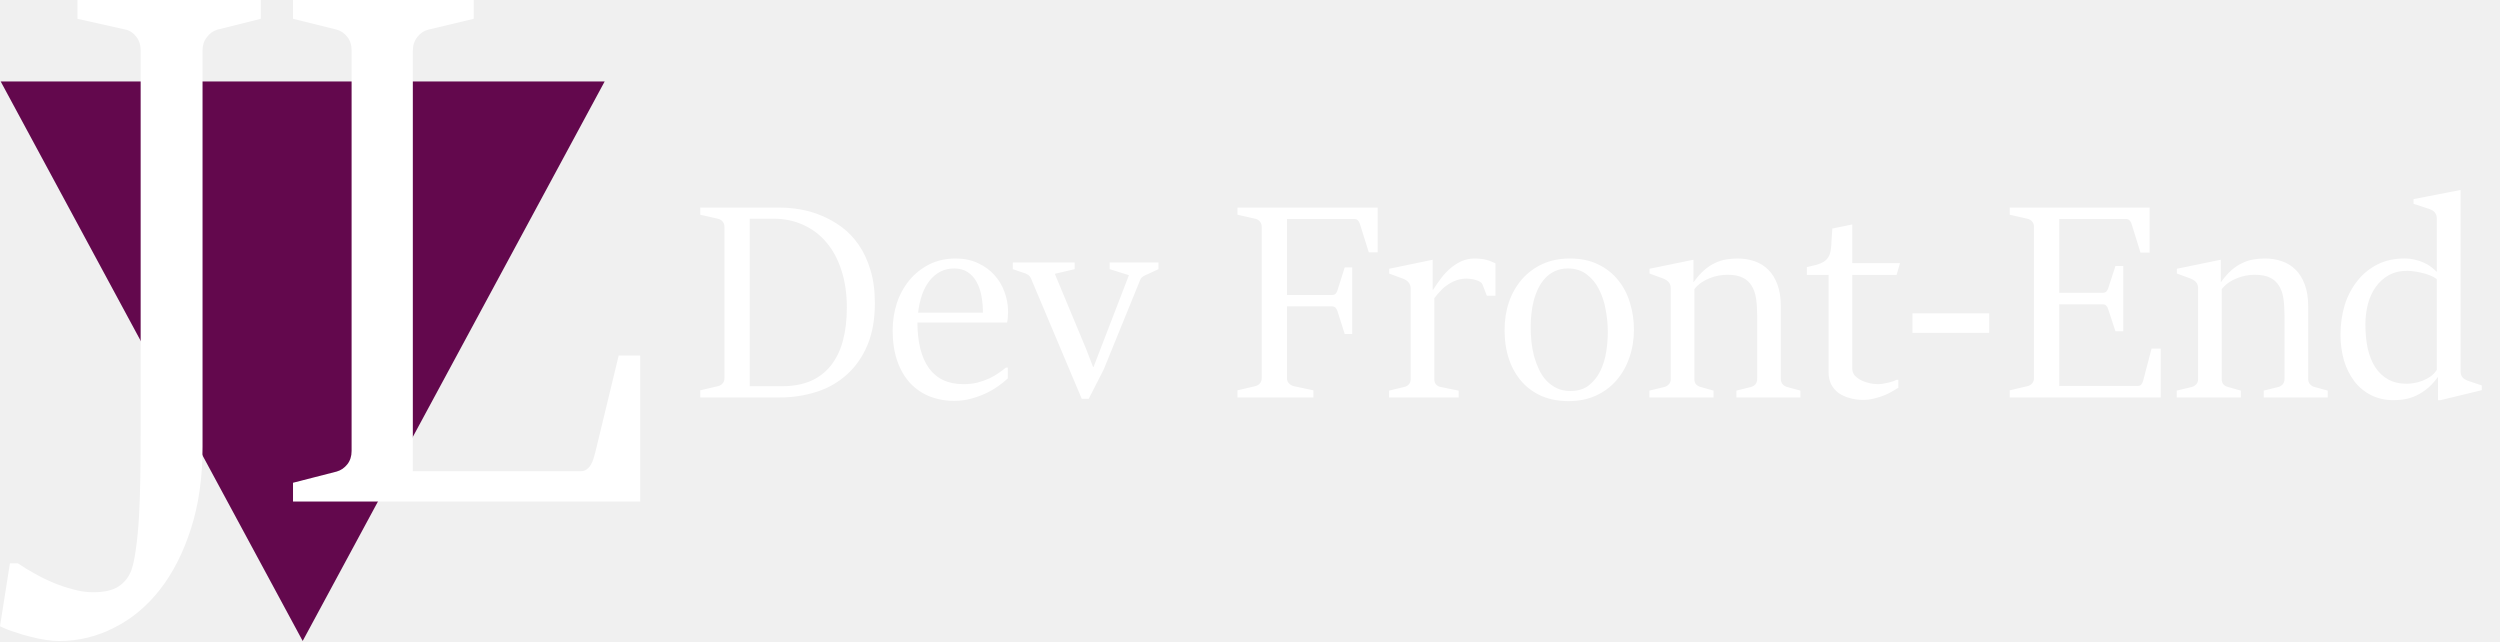
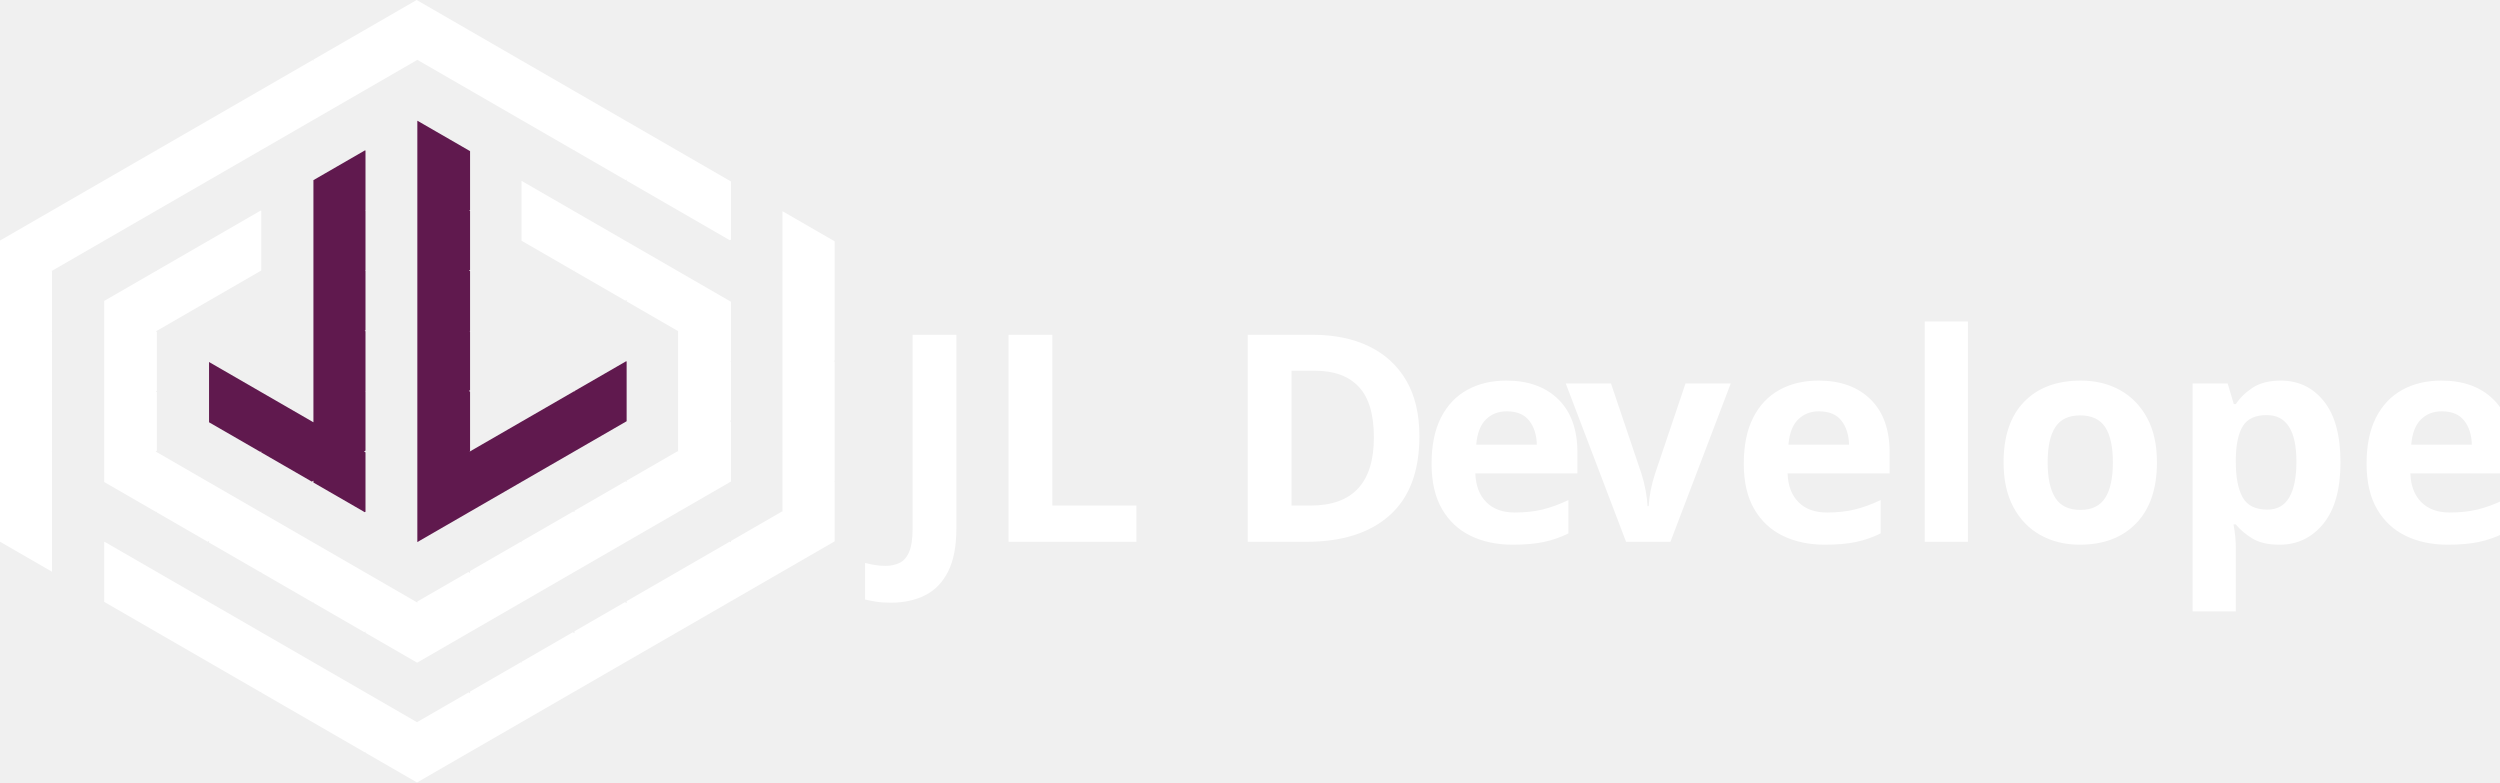
- <svg xmlns="http://www.w3.org/2000/svg" width="195" height="50" fill="none">
-   <path fill="#63084D" d="M.055 6.356h47.108l-23.554 43.64L.055 6.357Z" />
-   <path fill="#fff" d="M.774 43.94h.62c.413.282.86.555 1.342.818.465.263.947.497 1.446.704.499.207 1.007.376 1.523.508.516.15 1.033.225 1.549.225.878 0 1.54-.15 1.988-.45.464-.302.8-.724 1.006-1.27.155-.45.276-1.033.362-1.747.103-.714.18-1.531.232-2.452.052-.92.086-1.935.103-3.044.018-1.127.026-2.34.026-3.636V3.946c0-.432-.112-.79-.335-1.071-.224-.3-.5-.489-.827-.564l-3.768-.845V0h14.3v1.466l-3.38.845a1.55 1.55 0 0 0-.827.592c-.224.282-.336.63-.336 1.043v30.919c0 2.386-.3 4.51-.903 6.37-.602 1.879-1.411 3.466-2.427 4.763-1.015 1.296-2.203 2.283-3.562 2.96A9.29 9.29 0 0 1 4.621 50c-.31 0-.654-.028-1.033-.085-.396-.056-.8-.14-1.213-.253a10.317 10.317 0 0 1-1.24-.367A6.82 6.82 0 0 1 0 48.845l.774-4.905ZM22.856 37.655l3.407-.874c.327-.094.603-.282.826-.563.224-.282.336-.63.336-1.043V3.945c0-.431-.112-.788-.336-1.07-.223-.282-.499-.47-.826-.564l-3.407-.845V0H36.95v1.466l-3.536.845c-.327.075-.611.263-.852.564-.24.3-.361.658-.361 1.07v32.808h13.113a.692.692 0 0 0 .44-.14c.137-.095.249-.217.335-.367.086-.15.155-.31.206-.48.052-.169.095-.319.13-.45l1.832-7.582h1.678V39.12h-27.08v-1.466ZM54.619 30.445l1.408-.33a.667.667 0 0 0 .341-.214.581.581 0 0 0 .139-.394V17.688a.597.597 0 0 0-.139-.405.667.667 0 0 0-.341-.214l-1.408-.32v-.554h6.25c.484 0 1 .046 1.547.138a7.334 7.334 0 0 1 1.643.48c.547.22 1.073.516 1.578.886.505.37.95.832 1.334 1.386.384.548.69 1.199.917 1.952.235.754.352 1.625.352 2.614 0 1.265-.196 2.36-.587 3.285-.39.917-.924 1.678-1.6 2.283a6.398 6.398 0 0 1-2.357 1.344 9.285 9.285 0 0 1-2.87.437H54.62v-.555Zm6.368-.32c.86 0 1.607-.135 2.24-.405a4.078 4.078 0 0 0 1.578-1.205c.42-.527.733-1.17.939-1.931.206-.76.31-1.628.31-2.603 0-1.066-.14-2.026-.417-2.88-.27-.853-.657-1.578-1.162-2.176a5.026 5.026 0 0 0-1.803-1.376c-.704-.327-1.483-.49-2.336-.49H58.48v13.066h2.507Zm17.622-1.45v.842c-.228.214-.491.423-.79.63a6.062 6.062 0 0 1-.97.554 6.97 6.97 0 0 1-1.142.406c-.405.106-.825.16-1.258.16a5.24 5.24 0 0 1-1.952-.352 4.234 4.234 0 0 1-1.526-1.056c-.426-.47-.757-1.046-.992-1.728-.234-.683-.352-1.469-.352-2.358 0-.746.11-1.457.33-2.133a5.47 5.47 0 0 1 .982-1.792c.427-.512.943-.92 1.547-1.227.611-.305 1.298-.458 2.059-.458.654 0 1.233.12 1.738.362.512.235.939.544 1.28.928.349.384.612.825.79 1.323.184.498.277 1.006.277 1.525 0 .064-.004.135-.01.214 0 .07-.004.145-.011.224 0 .078-.007.153-.022.224a2.697 2.697 0 0 0-.032.192h-6.997c.007 1.557.31 2.748.907 3.573.604.825 1.5 1.237 2.688 1.237.398 0 .768-.042 1.109-.128.341-.092.65-.202.928-.33.277-.135.519-.278.725-.427a9.83 9.83 0 0 0 .544-.405h.15Zm-1.942-4.288c0-.463-.039-.9-.117-1.312a3.512 3.512 0 0 0-.384-1.099 2.1 2.1 0 0 0-.693-.757c-.285-.185-.633-.278-1.046-.278-.398 0-.757.082-1.077.246-.313.163-.59.394-.832.693a3.78 3.78 0 0 0-.587 1.077 6.82 6.82 0 0 0-.32 1.43h5.056Zm3.774-2.614a.723.723 0 0 0-.256-.341 1.497 1.497 0 0 0-.437-.181L79 20.995v-.523h4.822v.523l-1.547.362 2.453 5.888.534 1.387h.031l2.763-7.168-1.504-.47v-.522h3.808v.523l-.757.352c-.185.078-.33.149-.438.213a.554.554 0 0 0-.245.31l-2.837 6.965-1.163 2.272h-.544l-3.936-9.334Zm16.084 8.672 1.408-.33a.668.668 0 0 0 .341-.214.581.581 0 0 0 .139-.394V17.688a.597.597 0 0 0-.139-.405.668.668 0 0 0-.341-.214l-1.408-.32v-.554h10.933v3.488h-.693l-.693-2.219a.67.67 0 0 0-.16-.277c-.064-.071-.157-.107-.278-.107h-5.248v5.93h3.478c.142 0 .245-.031.309-.095a.736.736 0 0 0 .149-.267l.566-1.792h.586v5.195h-.586l-.566-1.782a.736.736 0 0 0-.149-.266c-.064-.071-.167-.107-.309-.107h-3.478v5.61c0 .164.05.296.15.395.099.1.216.171.352.214l1.557.33V31h-5.92v-.555Zm11.821.022 1.205-.288a.639.639 0 0 0 .341-.203.579.579 0 0 0 .139-.395V22.5a.707.707 0 0 0-.16-.47c-.099-.128-.259-.23-.48-.309l-1.035-.384v-.373l3.393-.704v2.357h.021c.199-.313.409-.615.629-.907.221-.291.462-.55.726-.778.27-.228.558-.413.864-.555a2.465 2.465 0 0 1 1.034-.213c.192 0 .363.01.512.032.149.014.285.039.406.074.128.029.245.068.351.118.114.042.232.092.353.149v2.528h-.672l-.342-.885a.42.42 0 0 0-.181-.192 1.136 1.136 0 0 0-.309-.139 2.709 2.709 0 0 0-.726-.117c-.263 0-.512.035-.746.106a3.025 3.025 0 0 0-1.248.79 5.974 5.974 0 0 0-.544.629v6.325c0 .164.042.295.128.395.085.1.199.167.341.203l1.429.288V31h-5.429v-.533Zm14.003.821c-.761 0-1.451-.128-2.07-.384a4.437 4.437 0 0 1-1.568-1.12 5.035 5.035 0 0 1-1.002-1.75c-.235-.682-.352-1.443-.352-2.282 0-.782.113-1.511.341-2.187a5.412 5.412 0 0 1 1.003-1.77 4.772 4.772 0 0 1 1.6-1.195c.633-.292 1.351-.437 2.154-.437.854 0 1.593.156 2.219.469a4.411 4.411 0 0 1 1.547 1.227c.412.505.718 1.091.917 1.76.206.668.309 1.365.309 2.09 0 .768-.117 1.49-.352 2.166a5.27 5.27 0 0 1-1.002 1.781 4.637 4.637 0 0 1-1.6 1.195c-.626.291-1.341.437-2.144.437Zm.149-.79c.576 0 1.052-.145 1.429-.437.377-.298.676-.672.896-1.12.221-.455.374-.949.459-1.482a9.768 9.768 0 0 0 .128-1.536c0-.598-.057-1.191-.171-1.782a5.41 5.41 0 0 0-.533-1.6 3.19 3.19 0 0 0-.96-1.152c-.398-.298-.882-.448-1.451-.448-.377 0-.711.068-1.002.203-.292.135-.548.32-.768.555a3.207 3.207 0 0 0-.544.8c-.143.298-.26.618-.352.96-.086.334-.146.679-.182 1.034a10.05 10.05 0 0 0-.053 1.003c0 .363.018.74.053 1.13.043.385.111.762.203 1.131.1.363.228.711.384 1.046.156.334.348.625.576.874.235.25.505.448.811.598.313.149.672.224 1.077.224Zm6.155-.031 1.195-.288a.709.709 0 0 0 .331-.214.543.543 0 0 0 .138-.384v-7.114a.679.679 0 0 0-.149-.448c-.1-.121-.26-.224-.48-.31l-1.024-.373v-.373l3.424-.704v1.738h.021c.278-.384.555-.697.832-.938.285-.242.569-.427.854-.555.284-.135.569-.224.853-.267.292-.05.587-.074.885-.074.47 0 .911.07 1.323.213.412.142.768.363 1.067.661.305.299.544.683.714 1.152.178.47.267 1.031.267 1.686v5.664c0 .177.046.32.139.426a.73.73 0 0 0 .33.214l1.056.288V31h-4.992v-.533l1.163-.288a.709.709 0 0 0 .331-.214.665.665 0 0 0 .128-.426v-4.95c0-.483-.029-.917-.086-1.301-.057-.391-.17-.722-.341-.992a1.621 1.621 0 0 0-.704-.64c-.299-.15-.697-.224-1.195-.224-.22 0-.448.021-.682.064a3.51 3.51 0 0 0-.694.203c-.227.085-.444.199-.65.341a2.45 2.45 0 0 0-.544.512v7.03c0 .163.042.294.128.394.092.1.206.167.341.203l1.024.288V31h-5.003v-.533Zm13.979-9.024h-1.696v-.608c.278-.064.53-.125.758-.182.227-.064.423-.149.586-.256.164-.106.292-.252.384-.437.093-.192.15-.452.171-.779l.085-1.354 1.558-.32v3.018h3.722l-.266.918h-3.456v7.306c0 .22.071.41.213.566.149.149.327.273.533.373.207.092.423.164.651.213a3.3 3.3 0 0 0 .597.064 2.6 2.6 0 0 0 .384-.032c.15-.028.292-.057.427-.085.142-.036.27-.071.384-.107.114-.042.199-.081.256-.117h.149v.619c-.099.064-.241.149-.426.256a5.744 5.744 0 0 1-.63.32c-.241.1-.508.185-.8.256a3.362 3.362 0 0 1-.896.117c-.384 0-.739-.05-1.066-.15a2.783 2.783 0 0 1-.854-.394 2.035 2.035 0 0 1-.565-.661 2.025 2.025 0 0 1-.203-.918v-7.626Zm6.54 2.997h5.984v1.525h-5.984V24.44Zm7.587 6.005 1.408-.33a.672.672 0 0 0 .342-.214.583.583 0 0 0 .138-.394V17.688a.598.598 0 0 0-.138-.405.672.672 0 0 0-.342-.214l-1.408-.32v-.554h10.912v3.509h-.714l-.694-2.24a.66.66 0 0 0-.16-.277c-.064-.071-.156-.107-.277-.107h-5.205v5.76h3.36c.142 0 .245-.032.309-.096a.635.635 0 0 0 .149-.256l.566-1.739h.608v5.088h-.608l-.566-1.717a.635.635 0 0 0-.149-.277c-.064-.071-.167-.107-.309-.107h-3.36v6.368h6.101c.128 0 .224-.032.288-.096a.726.726 0 0 0 .149-.288l.662-2.528h.714V31h-11.776v-.555Zm13.027.022 1.195-.288a.709.709 0 0 0 .331-.214.543.543 0 0 0 .138-.384v-7.114a.684.684 0 0 0-.149-.448c-.1-.121-.26-.224-.48-.31l-1.024-.373v-.373l3.424-.704v1.738h.021c.278-.384.555-.697.832-.938.285-.242.569-.427.854-.555.284-.135.568-.224.853-.267.291-.05.587-.074.885-.074.47 0 .91.07 1.323.213.412.142.768.363 1.067.661.305.299.544.683.714 1.152.178.47.267 1.031.267 1.686v5.664c0 .177.046.32.139.426a.73.73 0 0 0 .33.214l1.056.288V31h-4.992v-.533l1.163-.288a.709.709 0 0 0 .331-.214.665.665 0 0 0 .128-.426v-4.95c0-.483-.029-.917-.086-1.301-.057-.391-.17-.722-.341-.992a1.621 1.621 0 0 0-.704-.64c-.299-.15-.697-.224-1.195-.224-.22 0-.448.021-.682.064a3.51 3.51 0 0 0-.694.203c-.227.085-.444.199-.65.341a2.45 2.45 0 0 0-.544.512v7.03c0 .163.042.294.128.394.092.1.206.167.341.203l1.024.288V31h-5.003v-.533Zm20.379-1.046h-.021c-.306.42-.622.75-.95.992a4.138 4.138 0 0 1-.96.544 3.543 3.543 0 0 1-.864.214 6.41 6.41 0 0 1-.672.042c-.647 0-1.226-.128-1.738-.384a3.782 3.782 0 0 1-1.302-1.066 5.132 5.132 0 0 1-.821-1.622 7.199 7.199 0 0 1-.277-2.048c0-.817.11-1.585.33-2.304a5.755 5.755 0 0 1 .982-1.877c.426-.54.946-.967 1.557-1.28.619-.313 1.319-.47 2.101-.47.313 0 .594.033.843.097.256.057.487.135.693.234.214.093.402.203.566.331.163.128.309.256.437.384v-4.16a.73.73 0 0 0-.139-.459c-.085-.12-.241-.22-.469-.298l-1.205-.395v-.363l3.669-.714v14.154c0 .178.046.327.139.448.099.121.263.22.49.299l1.024.341v.374l-3.221.778h-.192v-1.792Zm-.096-7.648a1.934 1.934 0 0 0-.491-.277 3.598 3.598 0 0 0-.629-.203 5.498 5.498 0 0 0-1.163-.17c-.561 0-1.048.113-1.461.341a3.112 3.112 0 0 0-1.024.928c-.27.384-.473.828-.608 1.333a6.49 6.49 0 0 0-.192 1.6c0 .669.061 1.287.181 1.856.128.562.324 1.05.587 1.462.263.405.597.721 1.003.949.412.228.899.341 1.461.341.164 0 .352-.017.565-.053.221-.036.438-.096.651-.181.221-.086.43-.196.629-.331.2-.142.363-.316.491-.523v-7.072Z" />
+ <svg xmlns="http://www.w3.org/2000/svg" id="Camada_2" data-name="Camada 2" viewBox="0 0 3448.99 1079.49">
+   <defs>
+     <style>
+       .cls-1 {
+         fill: #60194e;
+       }
+ 
+       .cls-1, .cls-2 {
+         stroke-width: 0px;
+       }
+ 
+       .cls-2, .cls-3 {
+         fill: #fff;
+       }
+ 
+       .cls-4 {
+         letter-spacing: 0em;
+       }
+ 
+       .cls-3 {
+         font-family: Corbel-Bold, Corbel;
+         font-size: 400px;
+         font-weight: 700;
+       }
+     </style>
+   </defs>
+   <g id="Camada_1-2" data-name="Camada 1">
+     <g>
+       <g>
+         <polygon class="cls-2" points="1008.5 250.39 1008.5 330.55 1006.92 331.46 935.92 290.47 935.5 290.23 864.5 249.23 864.5 247.71 863.18 248.47 792.5 207.66 792.5 206.7 791.66 207.18 719.82 165.7 719.5 165.52 648.5 124.53 648.5 123.74 647.82 124.13 575.82 82.57 575.76 82.53 575.76 82.6 504.24 123.9 503.09 124.56 432.4 165.37 431.57 165.85 360.4 206.94 359.73 207.33 288.4 248.51 287.73 248.9 216.4 290.08 215.73 290.47 143.76 332.02 143.73 332.04 71.76 373.59 71.09 373.97 71.76 374.36 71.76 456.72 71.09 457.11 71.76 457.5 71.76 539.86 71.33 540.11 71.76 540.36 71.76 622.82 71.25 623.11 71.76 623.41 71.76 705.4 71.61 705.49 71.76 705.58 71.76 788.76 0 747.33 0 664.25 .08 664.2 0 664.15 0 331.87 71.72 290.47 71.76 290.49 71.76 290.44 143.73 248.89 143.76 248.91 143.76 248.87 215.72 207.33 216.4 207.72 216.4 206.94 287.72 165.76 288.4 166.15 288.4 165.37 359.56 124.28 360.4 124.76 360.4 123.8 431.08 82.99 431.09 82.99 432.4 83.74 432.4 82.23 503.82 40.99 504.24 41.24 504.24 40.75 574.82 0 575.76 .54 646.83 41.57 648.5 42.54 718.82 83.14 719.5 83.53 790.82 124.71 792.5 125.68 862.66 166.19 864.5 167.25 934.19 207.48 935.5 208.24 1006.92 249.48 1006.93 249.48 1008.5 250.39" />
+         <g>
+           <polygon class="cls-1" points="864.5 498.76 864.5 581.12 863.83 581.51 792.5 622.69 791.83 623.07 719.82 664.65 719.5 664.46 719.5 664.83 648.5 705.83 647.19 706.58 575.76 747.82 575.76 498.41 575.83 498.37 575.76 498.33 575.76 166.51 647.09 207.7 648.5 208.51 648.5 289.83 647.41 290.47 648.5 291.1 648.5 372.42 647.09 373.24 648.5 374.05 648.5 456.41 647.83 456.8 648.5 457.19 648.5 538.4 646.83 539.36 648.5 540.32 648.5 622.69 647.83 623.08 648.5 623.47 648.5 622.69 719.5 581.7 719.83 581.51 791.83 539.94 792.5 540.33 792.5 539.55 863.83 498.37 864.5 498.76" />
+           <polygon class="cls-1" points="504.24 290.17 503.72 290.47 504.24 290.77 504.24 373.12 503.57 373.51 504.24 373.9 504.24 455.71 503.09 456.37 504.24 457.03 504.24 539.7 503.83 539.94 504.24 540.18 504.24 621.69 502.19 622.87 504.24 624.05 504.24 705.98 503.19 706.59 432.4 665.72 432.4 663.16 430.19 664.44 360.4 624.15 360.4 622.75 359.19 623.45 288.4 582.58 288.4 499.43 358.45 539.88 360.4 541 431.19 581.88 432.4 582.57 432.4 248.51 503.57 207.42 504.24 207.81 504.24 290.17" />
+         </g>
+         <polygon class="cls-2" points="1008.5 497.98 1007.67 498.46 1008.5 498.94 1008.5 579.97 1006.83 580.93 1008.5 581.9 1008.5 664.26 1007.83 664.65 935.83 706.21 935.5 706.02 935.5 706.41 864.5 747.4 863.83 747.79 792.5 788.97 791.19 789.72 719.5 831.11 719.19 831.29 648.5 872.11 647.43 872.72 575.76 914.1 575.51 914.25 504.24 873.1 504.24 871.1 502.51 872.1 432.4 831.62 432.4 830.59 431.51 831.11 360.4 790.05 360.4 789.03 359.51 789.54 288.4 748.49 288.4 746.3 286.51 747.39 216.4 706.92 216.4 705.89 215.51 706.4 143.76 664.98 143.76 415.15 215.72 373.6 215.73 373.6 216.4 374 216.4 373.21 287.73 332.03 288.4 332.42 288.4 331.65 359.72 290.47 359.73 290.47 360.4 290.85 360.4 373.22 359.73 373.6 288.4 414.79 287.73 415.18 287.72 415.18 216.4 456.36 215.09 457.11 216.4 457.86 216.4 539.31 214.93 540.16 216.4 541.01 216.4 621.89 214.69 622.88 216.4 623.86 287.43 664.88 288.4 665.43 358.43 705.87 360.4 707 431.43 748.01 431.44 748.01 432.4 748.57 503.43 789.58 504.24 790.05 574.43 830.57 574.44 830.57 575.76 831.34 575.76 829.81 646.19 789.15 648.5 790.48 648.5 787.81 718.19 747.57 718.2 747.57 719.5 748.33 719.5 746.82 790.83 705.64 792.5 706.61 792.5 704.67 862.83 664.07 864.5 665.03 864.5 663.1 934.83 622.5 935.5 622.89 935.5 540.13 935.82 539.94 935.5 539.75 935.5 456.99 935.67 456.89 935.5 456.8 864.5 415.8 864.5 413.69 862.67 414.75 792.5 374.23 792.5 373.27 791.67 373.75 719.5 332.09 719.5 249.5 790.45 290.47 792.5 291.65 863.19 332.46 864.5 333.22 934.19 373.45 935.5 374.21 1007.19 415.6 1008.5 416.36 1008.5 497.98" />
+         <polygon class="cls-2" points="1151.5 332.95 1151.5 497.41 1150.19 498.16 1151.5 498.92 1151.5 663.68 1150.83 664.07 1151.5 664.46 1151.5 746.82 1150.83 747.21 1079.5 788.39 1078.83 788.77 1008.5 829.38 1006.83 830.35 935.5 871.53 934.19 872.28 864.5 912.52 862.19 913.85 792.5 954.09 790.43 955.28 719.5 996.23 718.51 996.81 648.5 1037.23 647.34 1037.89 575.76 1079.22 575.31 1079.49 504.24 1038.46 504.24 1037.38 503.31 1037.92 432.4 996.98 432.4 996.87 432.31 996.92 360.4 955.41 360.4 954.15 359.31 954.78 288.4 913.84 288.4 913.73 288.31 913.78 216.4 872.27 216.4 872.16 216.31 872.22 143.76 830.33 143.76 747.82 144.34 747.49 215.35 788.48 216.4 789.09 288.35 830.63 288.4 830.66 360.34 872.19 360.4 872.23 431.34 913.19 431.35 913.19 432.4 913.8 504.24 955.27 504.24 955.39 504.35 955.33 575.35 996.33 575.76 996.56 575.76 996.09 646.51 955.24 648.5 956.39 648.5 954.09 718.44 913.71 719.5 914.33 719.5 913.1 790.19 872.29 792.5 873.62 792.5 870.95 862.2 830.71 864.5 832.04 864.5 829.38 934.83 788.78 935.5 789.17 935.5 788.39 1006.83 747.21 1008.5 748.17 1008.5 746.25 1078.83 705.64 1079.5 706.03 1079.5 623.27 1079.83 623.08 1079.5 622.89 1079.5 373.85 1079.92 373.61 1079.5 373.36 1079.5 291.38 1150.93 332.62 1151.5 332.95" />
+       </g>
+       <text class="cls-3" transform="translate(1223.01 747.47)">
+         <tspan x="0" y="0">JL D</tspan>
+         <tspan class="cls-4" x="733.98" y="0">e</tspan>
+         <tspan x="937.11" y="0">veloper</tspan>
+       </text>
+     </g>
+   </g>
</svg>
